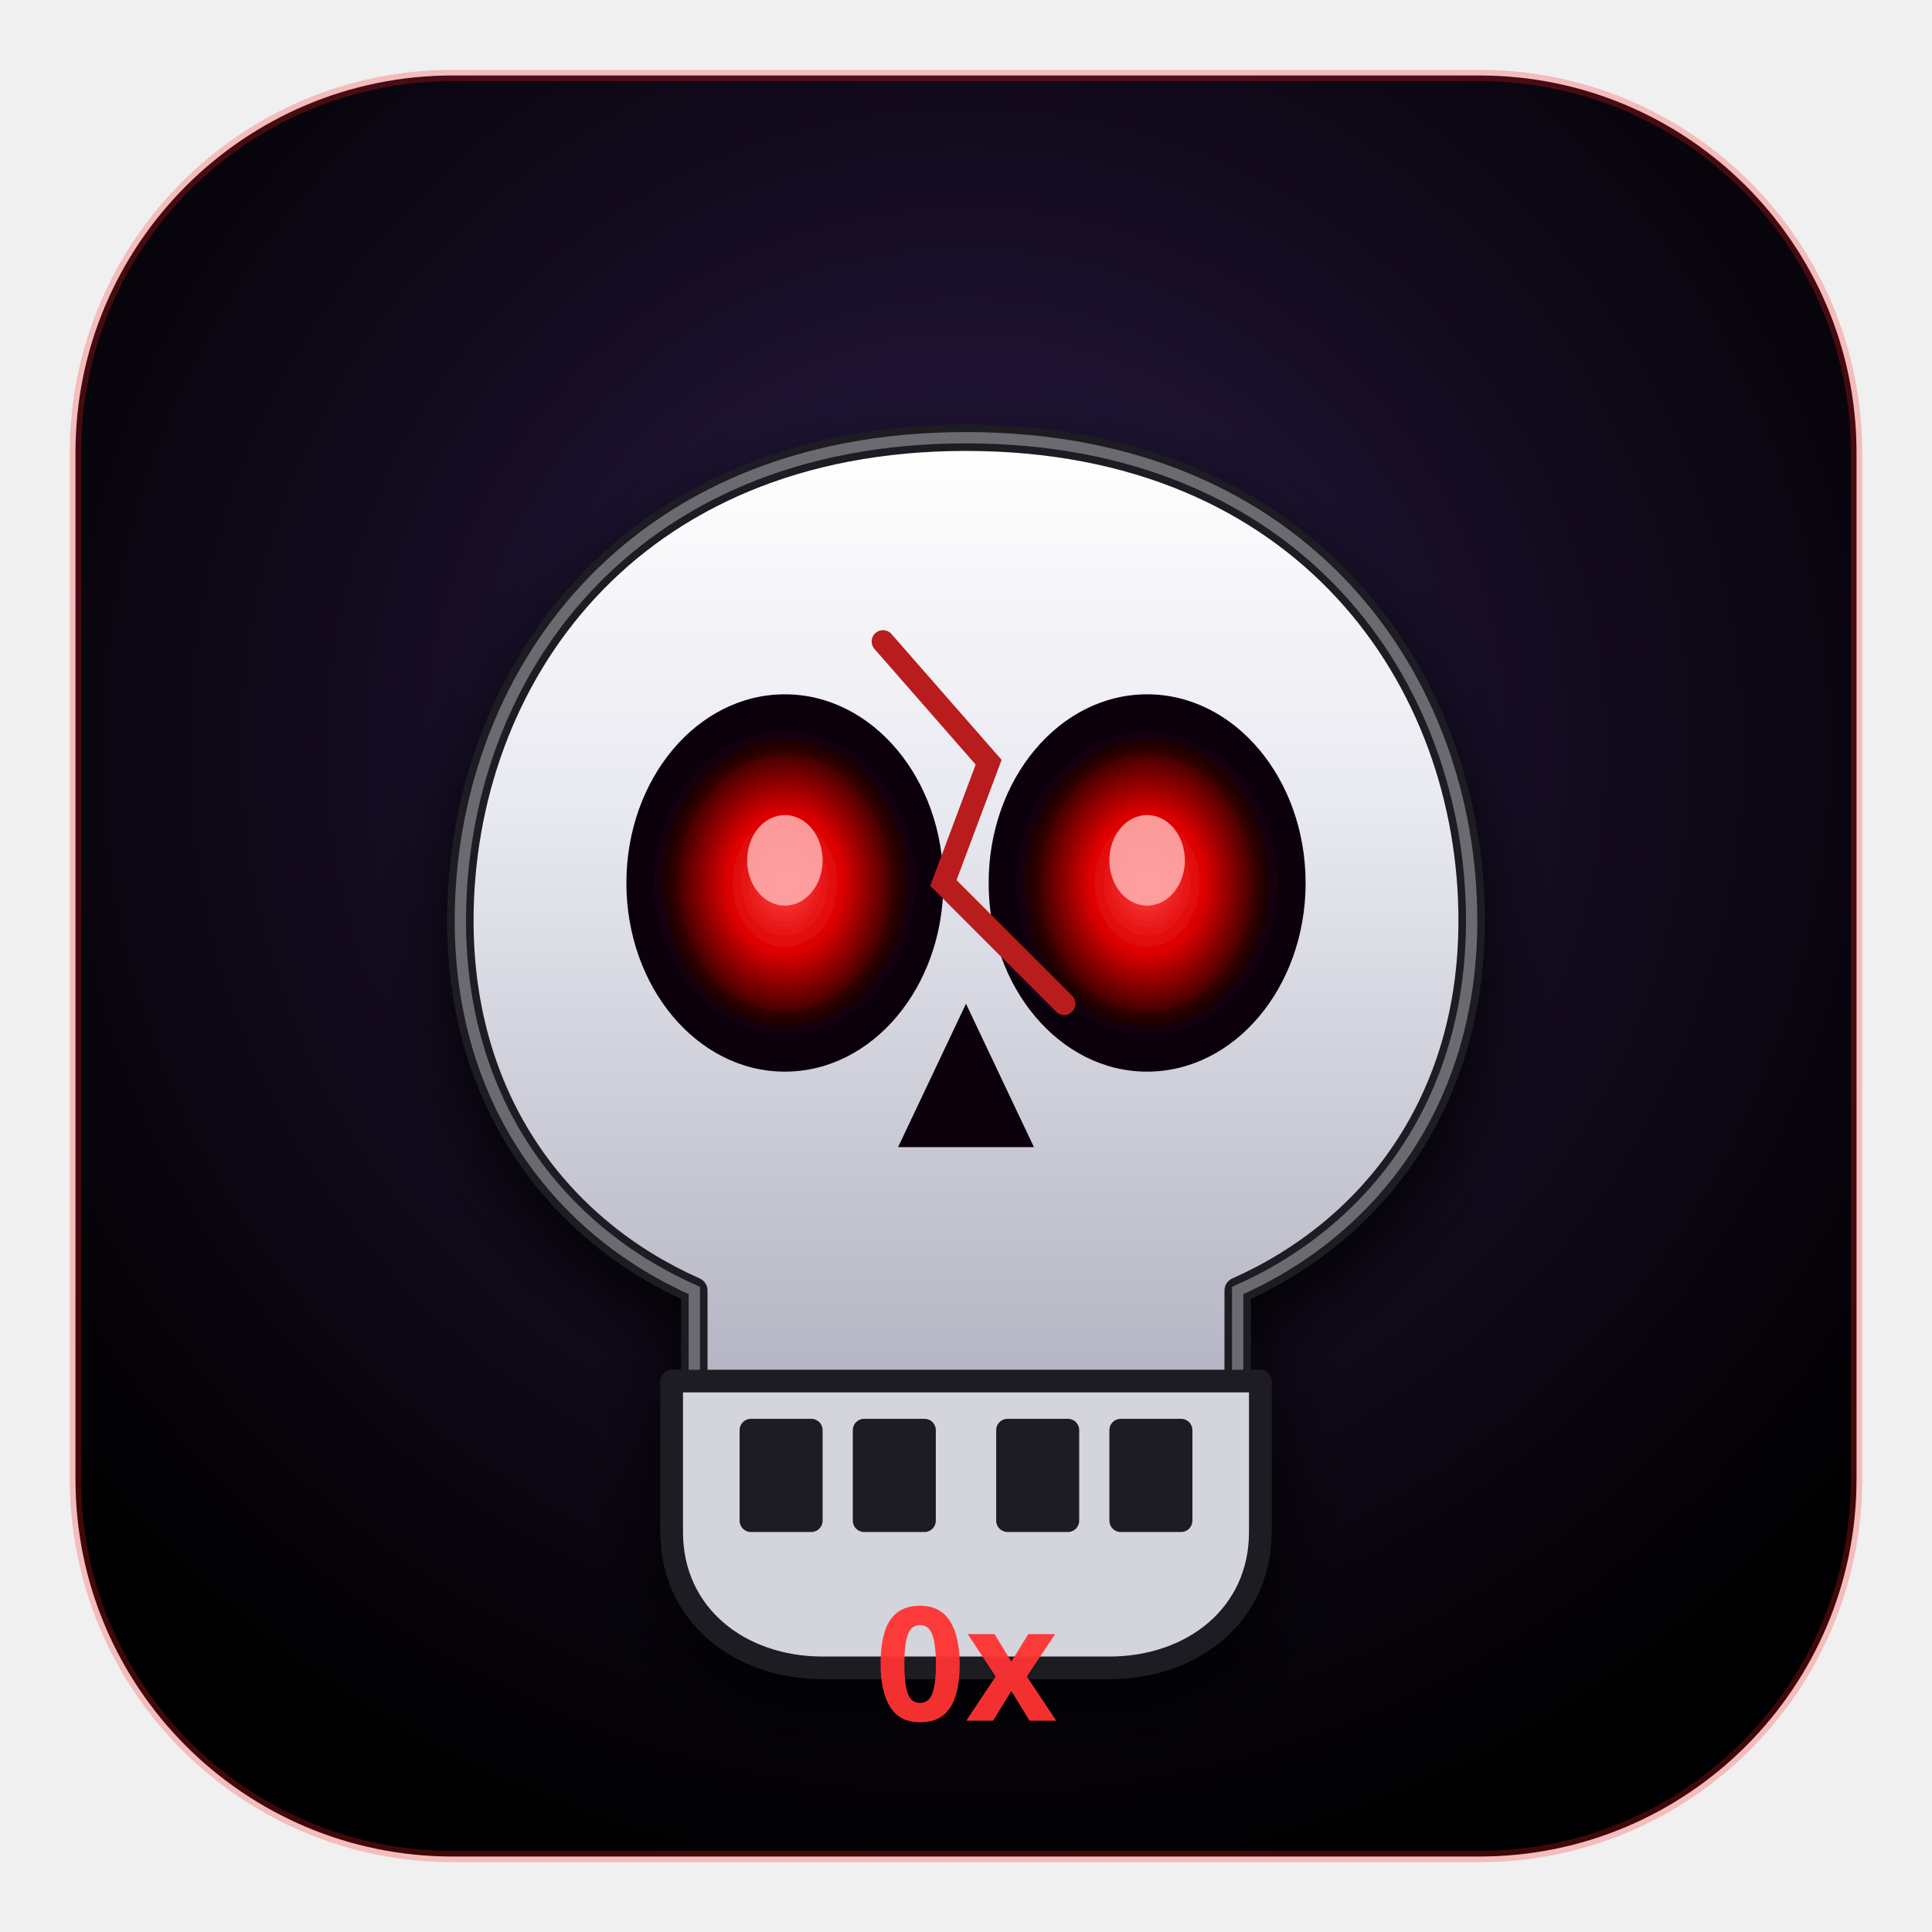
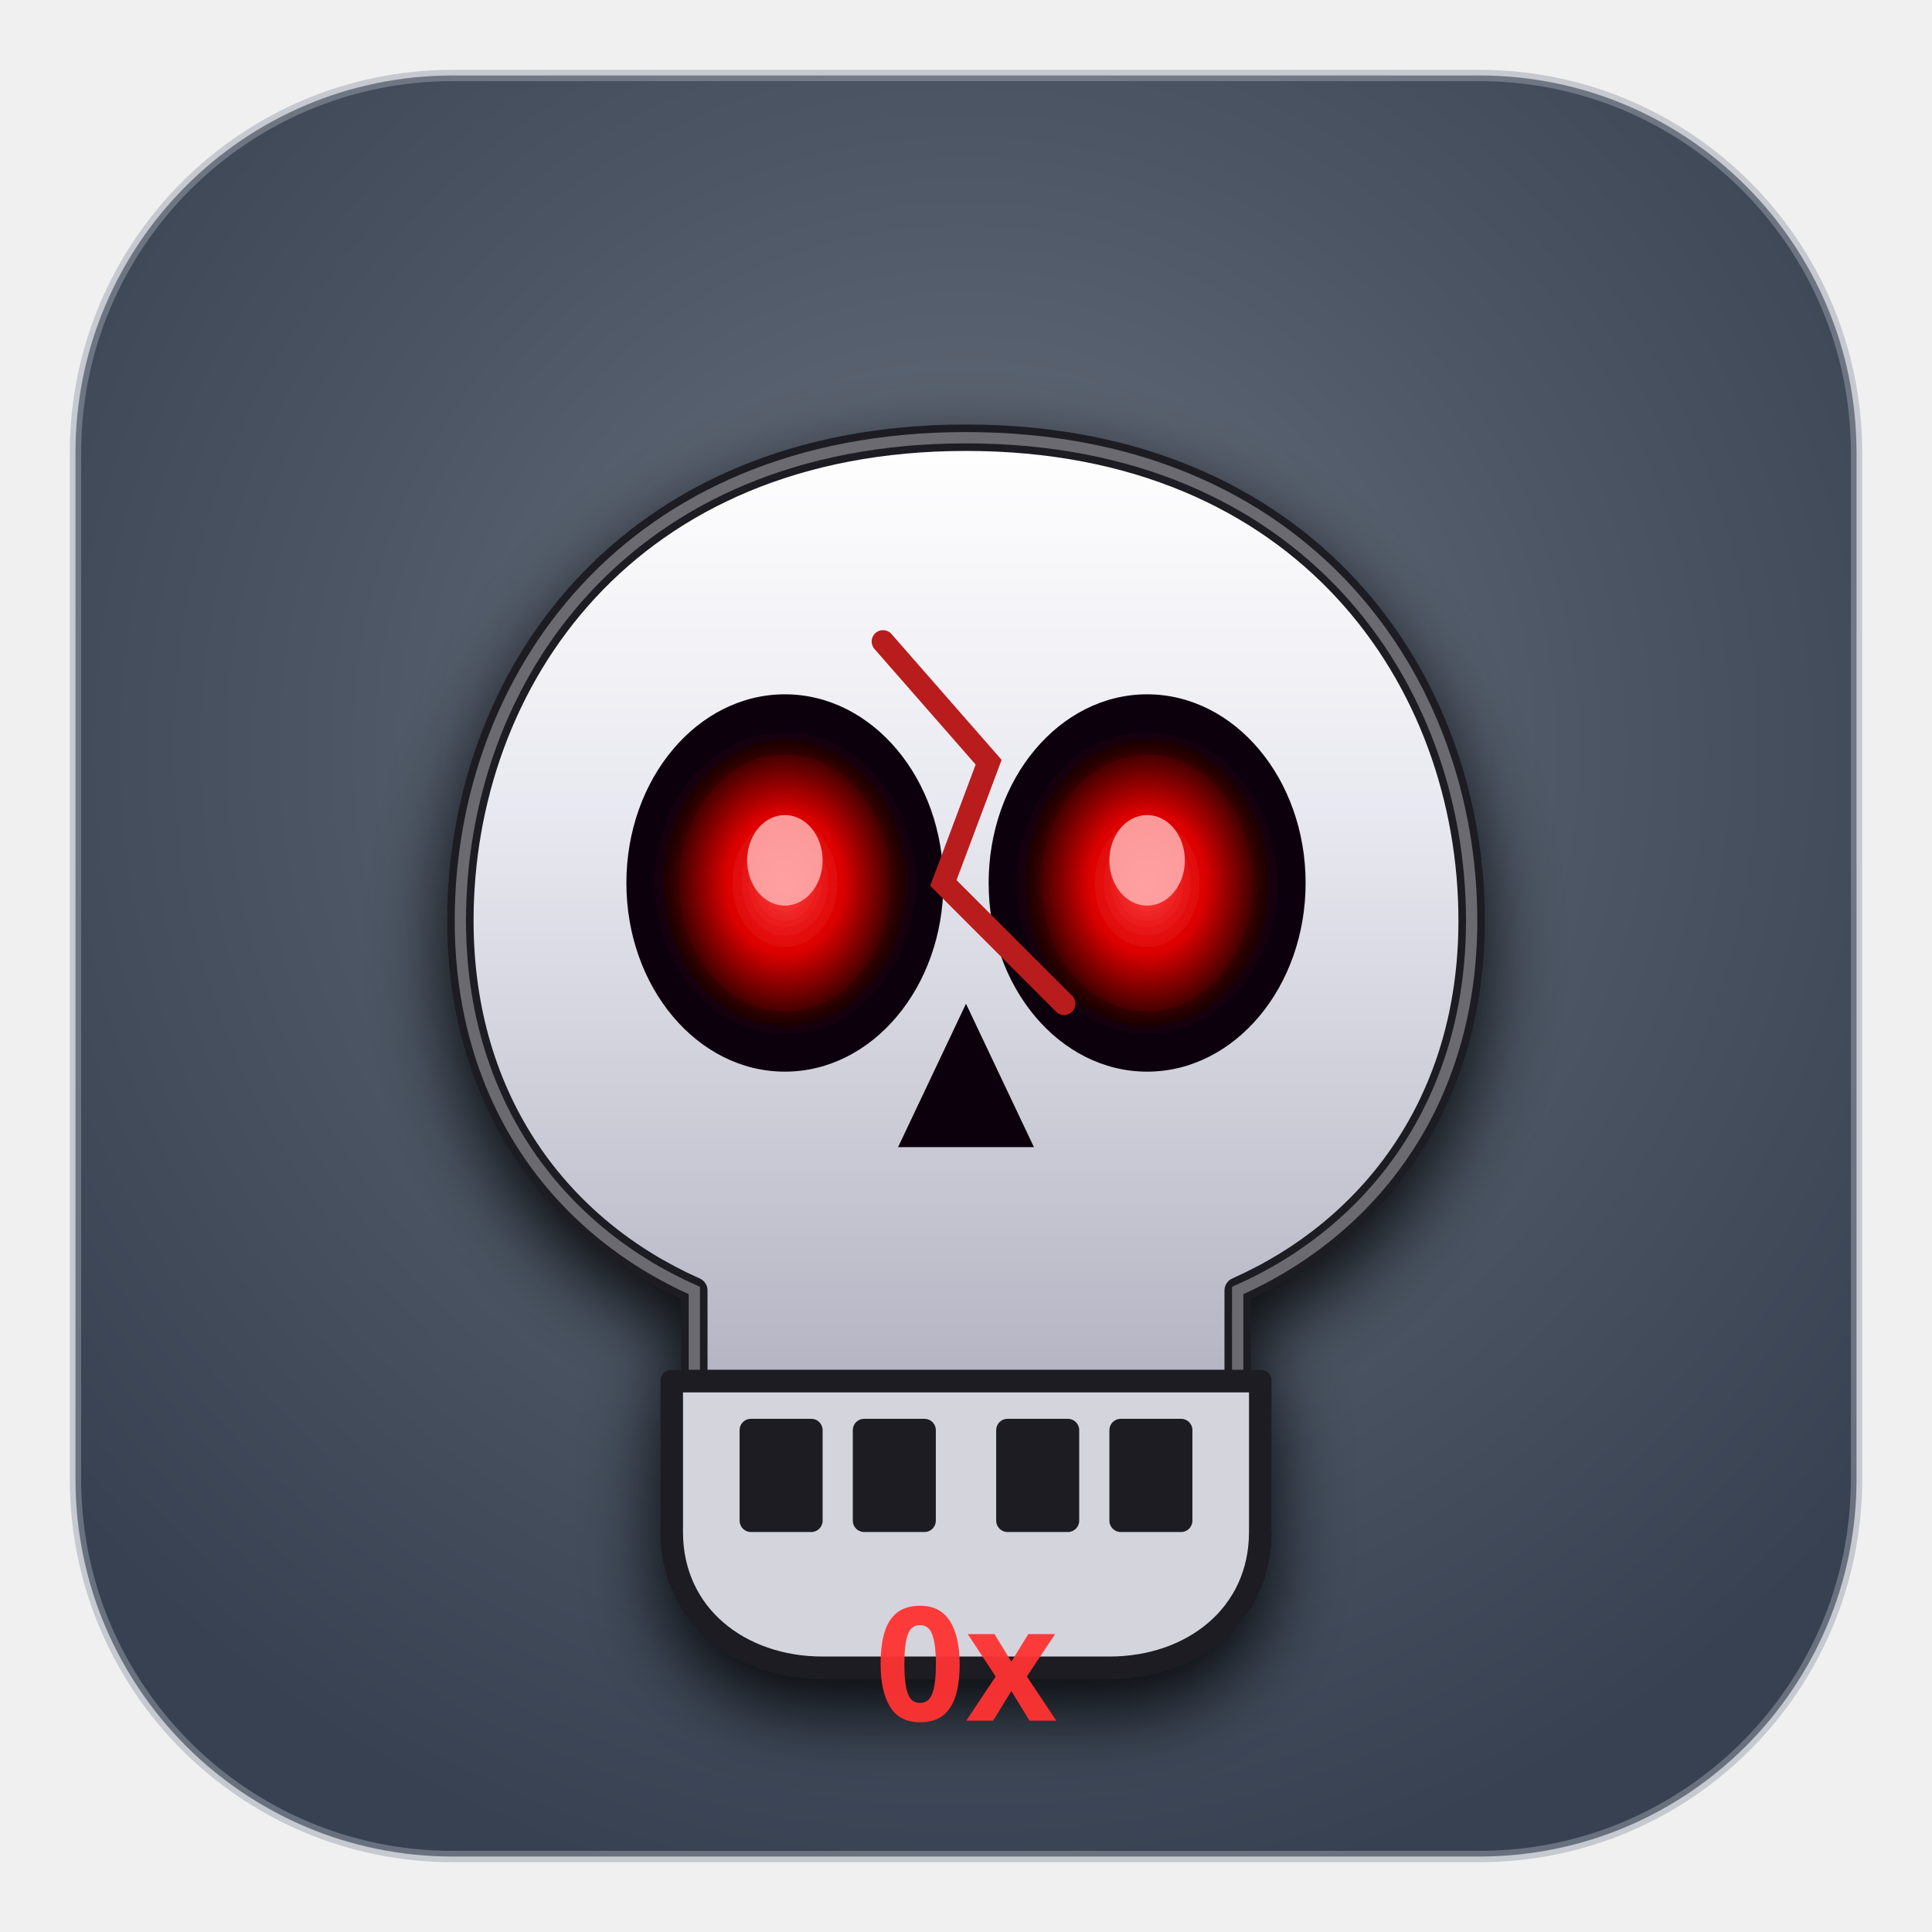
<svg xmlns="http://www.w3.org/2000/svg" width="512" height="512" viewBox="0 0 512 512">
  <defs>
    <radialGradient id="fundo" cx="50%" cy="38%" r="65%">
-       <stop offset="0%" stop-color="#2d1f4e" />
-       <stop offset="55%" stop-color="#120a1c" />
-       <stop offset="100%" stop-color="#000000" />
+       <stop offset="0%" stop-color="#6b7280" />
+       <stop offset="55%" stop-color="#4b5563" />
+       <stop offset="100%" stop-color="#374151" />
    </radialGradient>
    <linearGradient id="cranio" x1="0%" y1="0%" x2="0%" y2="100%">
      <stop offset="0%" stop-color="#ffffff" />
      <stop offset="35%" stop-color="#e8e8f0" />
      <stop offset="100%" stop-color="#a8a8b8" />
    </linearGradient>
    <radialGradient id="olho" cx="50%" cy="50%" r="50%">
      <stop offset="0%" stop-color="#ff4444" />
      <stop offset="55%" stop-color="#dc0000" />
      <stop offset="100%" stop-color="#450000" />
    </radialGradient>
    <filter id="sombra" x="-25%" y="-25%" width="150%" height="150%">
      <feDropShadow dx="0" dy="8" stdDeviation="10" flood-color="#000" flood-opacity="0.9" />
    </filter>
    <filter id="glowOlho" x="-80%" y="-80%" width="260%" height="260%">
      <feGaussianBlur stdDeviation="5" result="b" />
      <feMerge>
        <feMergeNode in="b" />
        <feMergeNode in="SourceGraphic" />
      </feMerge>
    </filter>
  </defs>
  <rect x="20" y="20" width="472" height="472" rx="100" fill="url(#fundo)" />
-   <rect x="20" y="20" width="472" height="472" rx="100" fill="none" stroke="#ff2222" stroke-opacity="0.25" stroke-width="3" />
+   <rect x="20" y="20" width="472" height="472" rx="100" fill="none" stroke="#9ca3af" stroke-opacity="0.5" stroke-width="3" />
  <g filter="url(#sombra)" transform="translate(256 238)">
    <path fill="url(#cranio)" stroke="#1a1a22" stroke-width="7" stroke-linejoin="round" d="M0 -122 C-90 -122 -134 -58 -134 6 C-134 54 -108 88 -72 104 L-72 128          C-72 148 -56 164 -36 164 L36 164 C56 164 72 148 72 128 L72 104          C108 88 134 54 134 6 C134 -58 90 -122 0 -122 Z" />
    <path fill="none" stroke="#ffffff" stroke-opacity="0.35" stroke-width="3" d="M0 -122 C-90 -122 -134 -58 -134 6 C-134 54 -108 88 -72 104 L-72 128          C-72 148 -56 164 -36 164 L36 164 C56 164 72 148 72 128 L72 104          C108 88 134 54 134 6 C134 -58 90 -122 0 -122 Z" />
    <ellipse cx="-48" cy="-4" rx="42" ry="50" fill="#0a0008" />
    <ellipse cx="48" cy="-4" rx="42" ry="50" fill="#0a0008" />
    <g filter="url(#glowOlho)">
      <ellipse cx="-48" cy="-4" rx="28" ry="34" fill="url(#olho)" />
      <ellipse cx="48" cy="-4" rx="28" ry="34" fill="url(#olho)" />
      <ellipse cx="-48" cy="-10" rx="10" ry="12" fill="#ffaaaa" opacity="0.9" />
      <ellipse cx="48" cy="-10" rx="10" ry="12" fill="#ffaaaa" opacity="0.9" />
    </g>
    <path fill="#0a0008" d="M0 28 L-18 66 L18 66 Z" />
    <path fill="#d4d4dc" stroke="#1a1a22" stroke-width="6" stroke-linejoin="round" d="M-78 128 L-78 168 C-78 190 -60 204 -38 204 L38 204 C60 204 78 190 78 168 L78 128 Z" />
    <g fill="#1a1a22">
      <rect x="-60" y="138" width="22" height="30" rx="3" />
      <rect x="-30" y="138" width="22" height="30" rx="3" />
      <rect x="8" y="138" width="22" height="30" rx="3" />
      <rect x="38" y="138" width="22" height="30" rx="3" />
    </g>
    <path fill="none" stroke="#b91c1c" stroke-width="6" stroke-linecap="round" d="M-22 -68 L6 -36 L-6 -4 L26 28" />
  </g>
  <text x="256" y="456" text-anchor="middle" font-family="sans-serif" font-weight="800" font-size="42" fill="#ff3333" fill-opacity="0.95">0x</text>
</svg>
